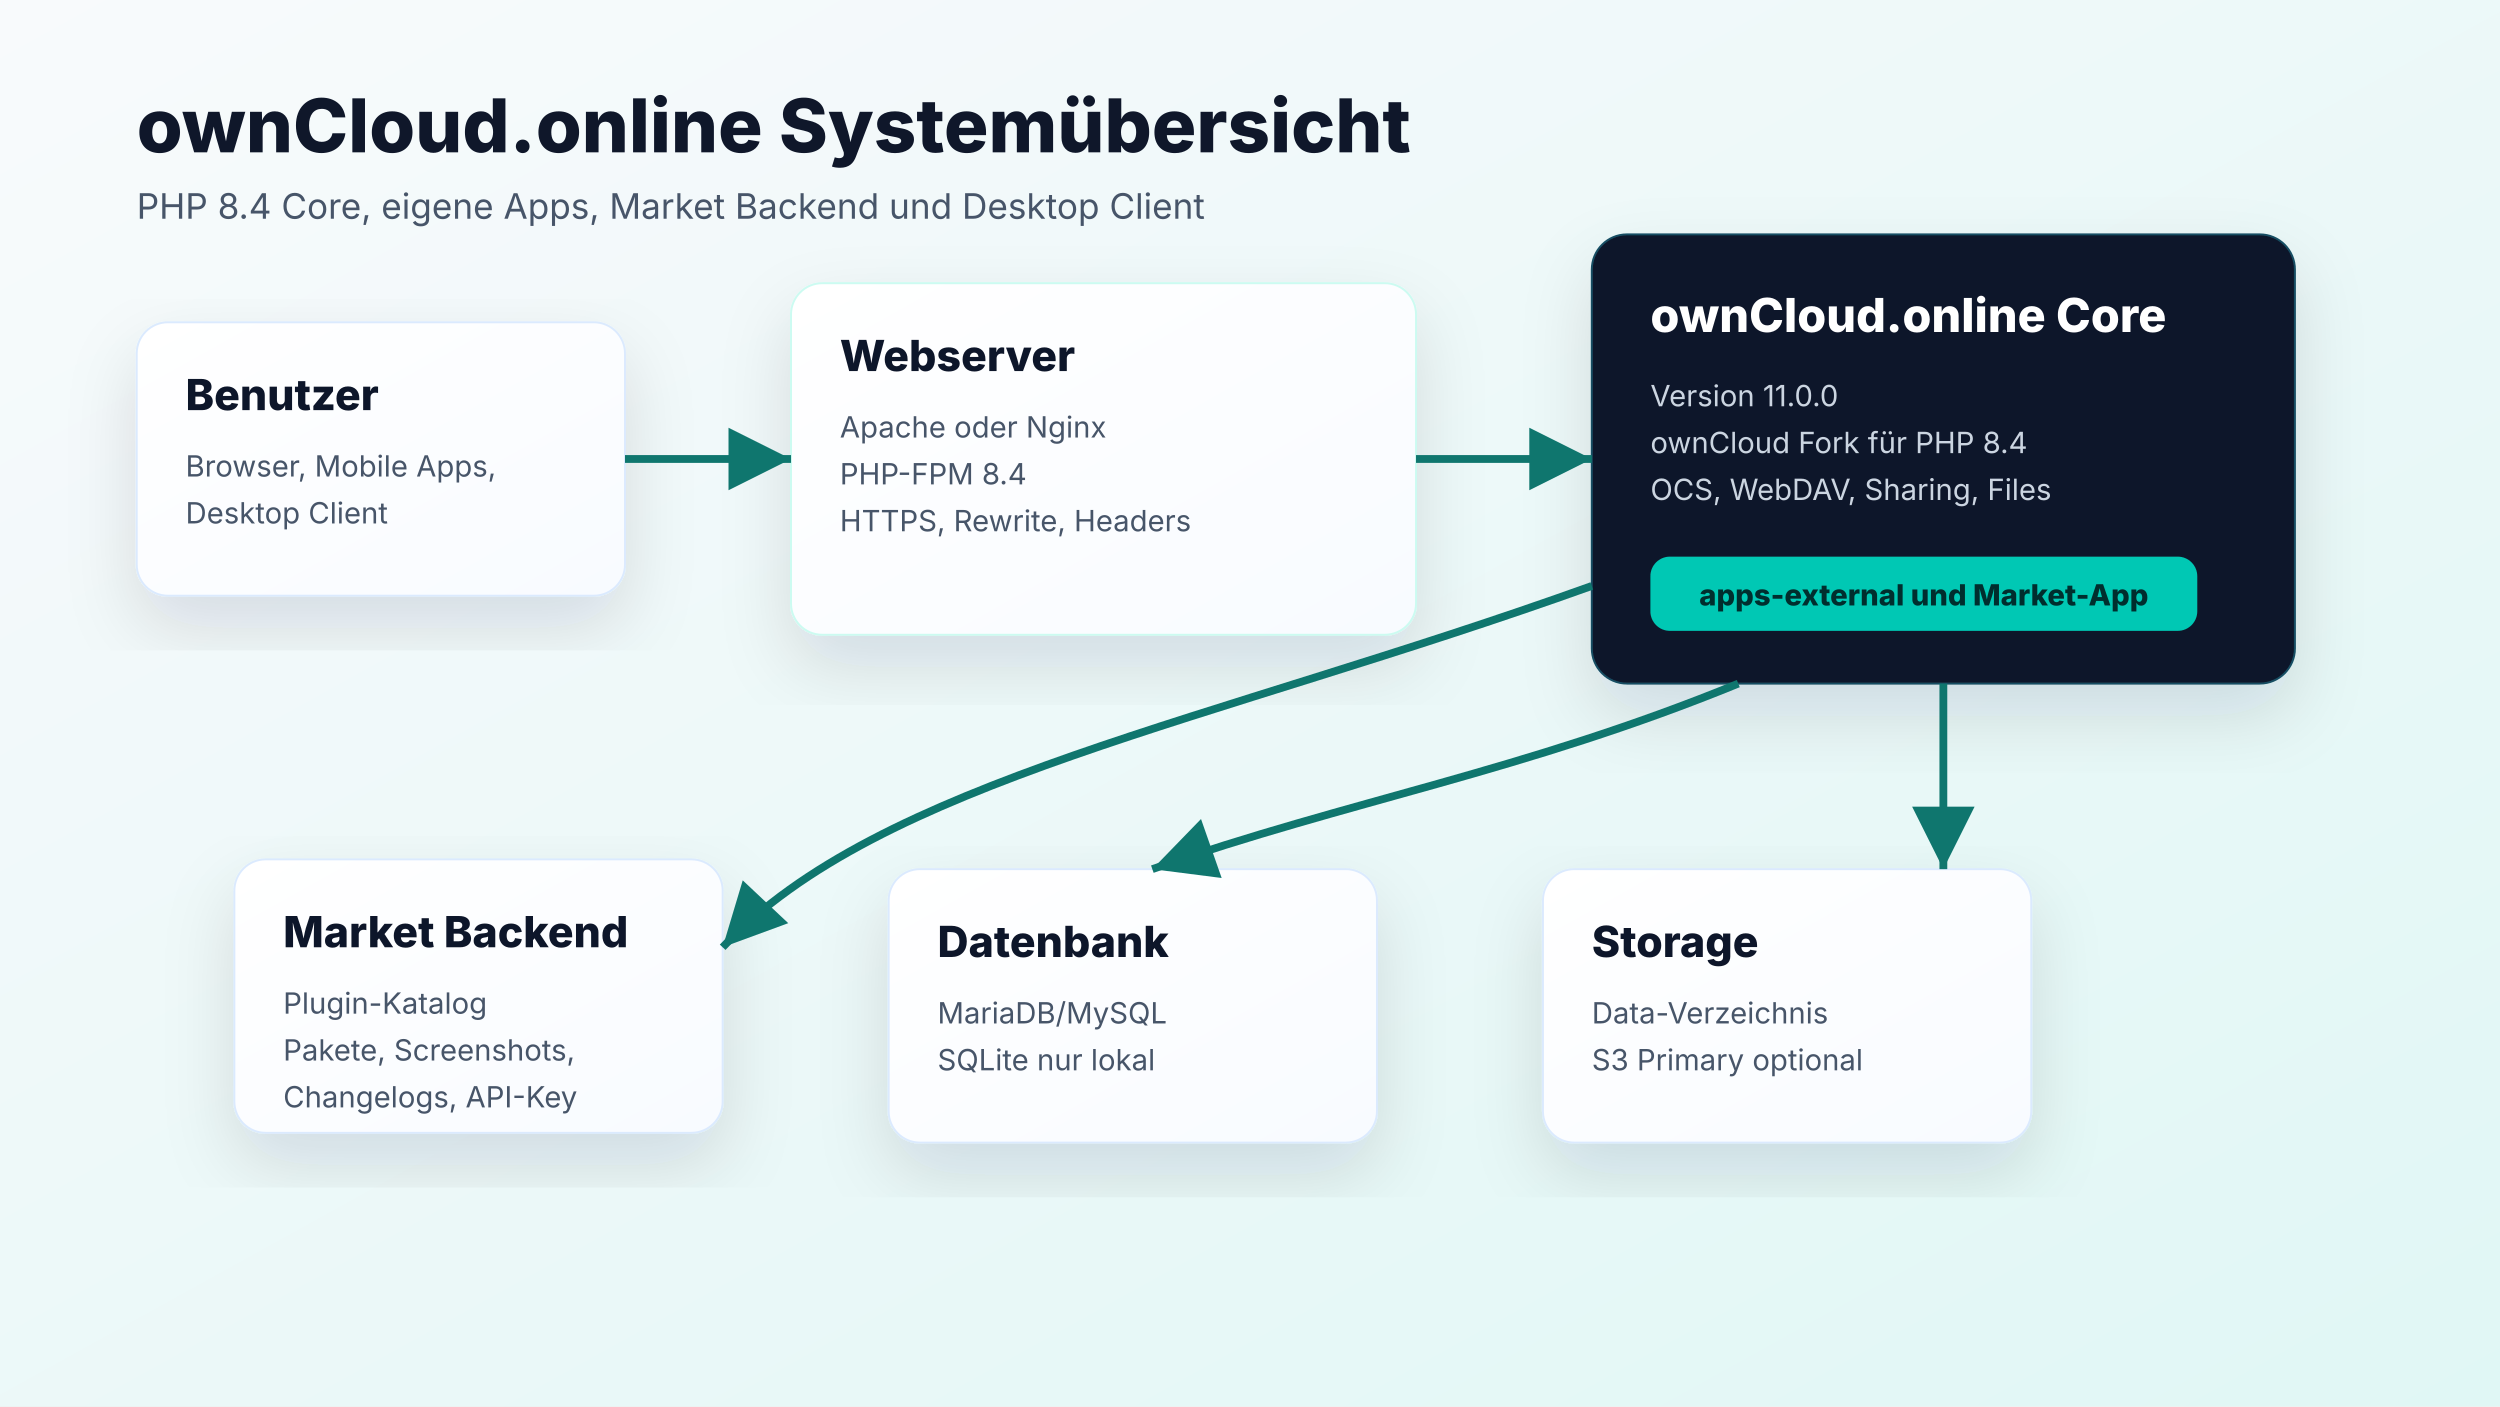
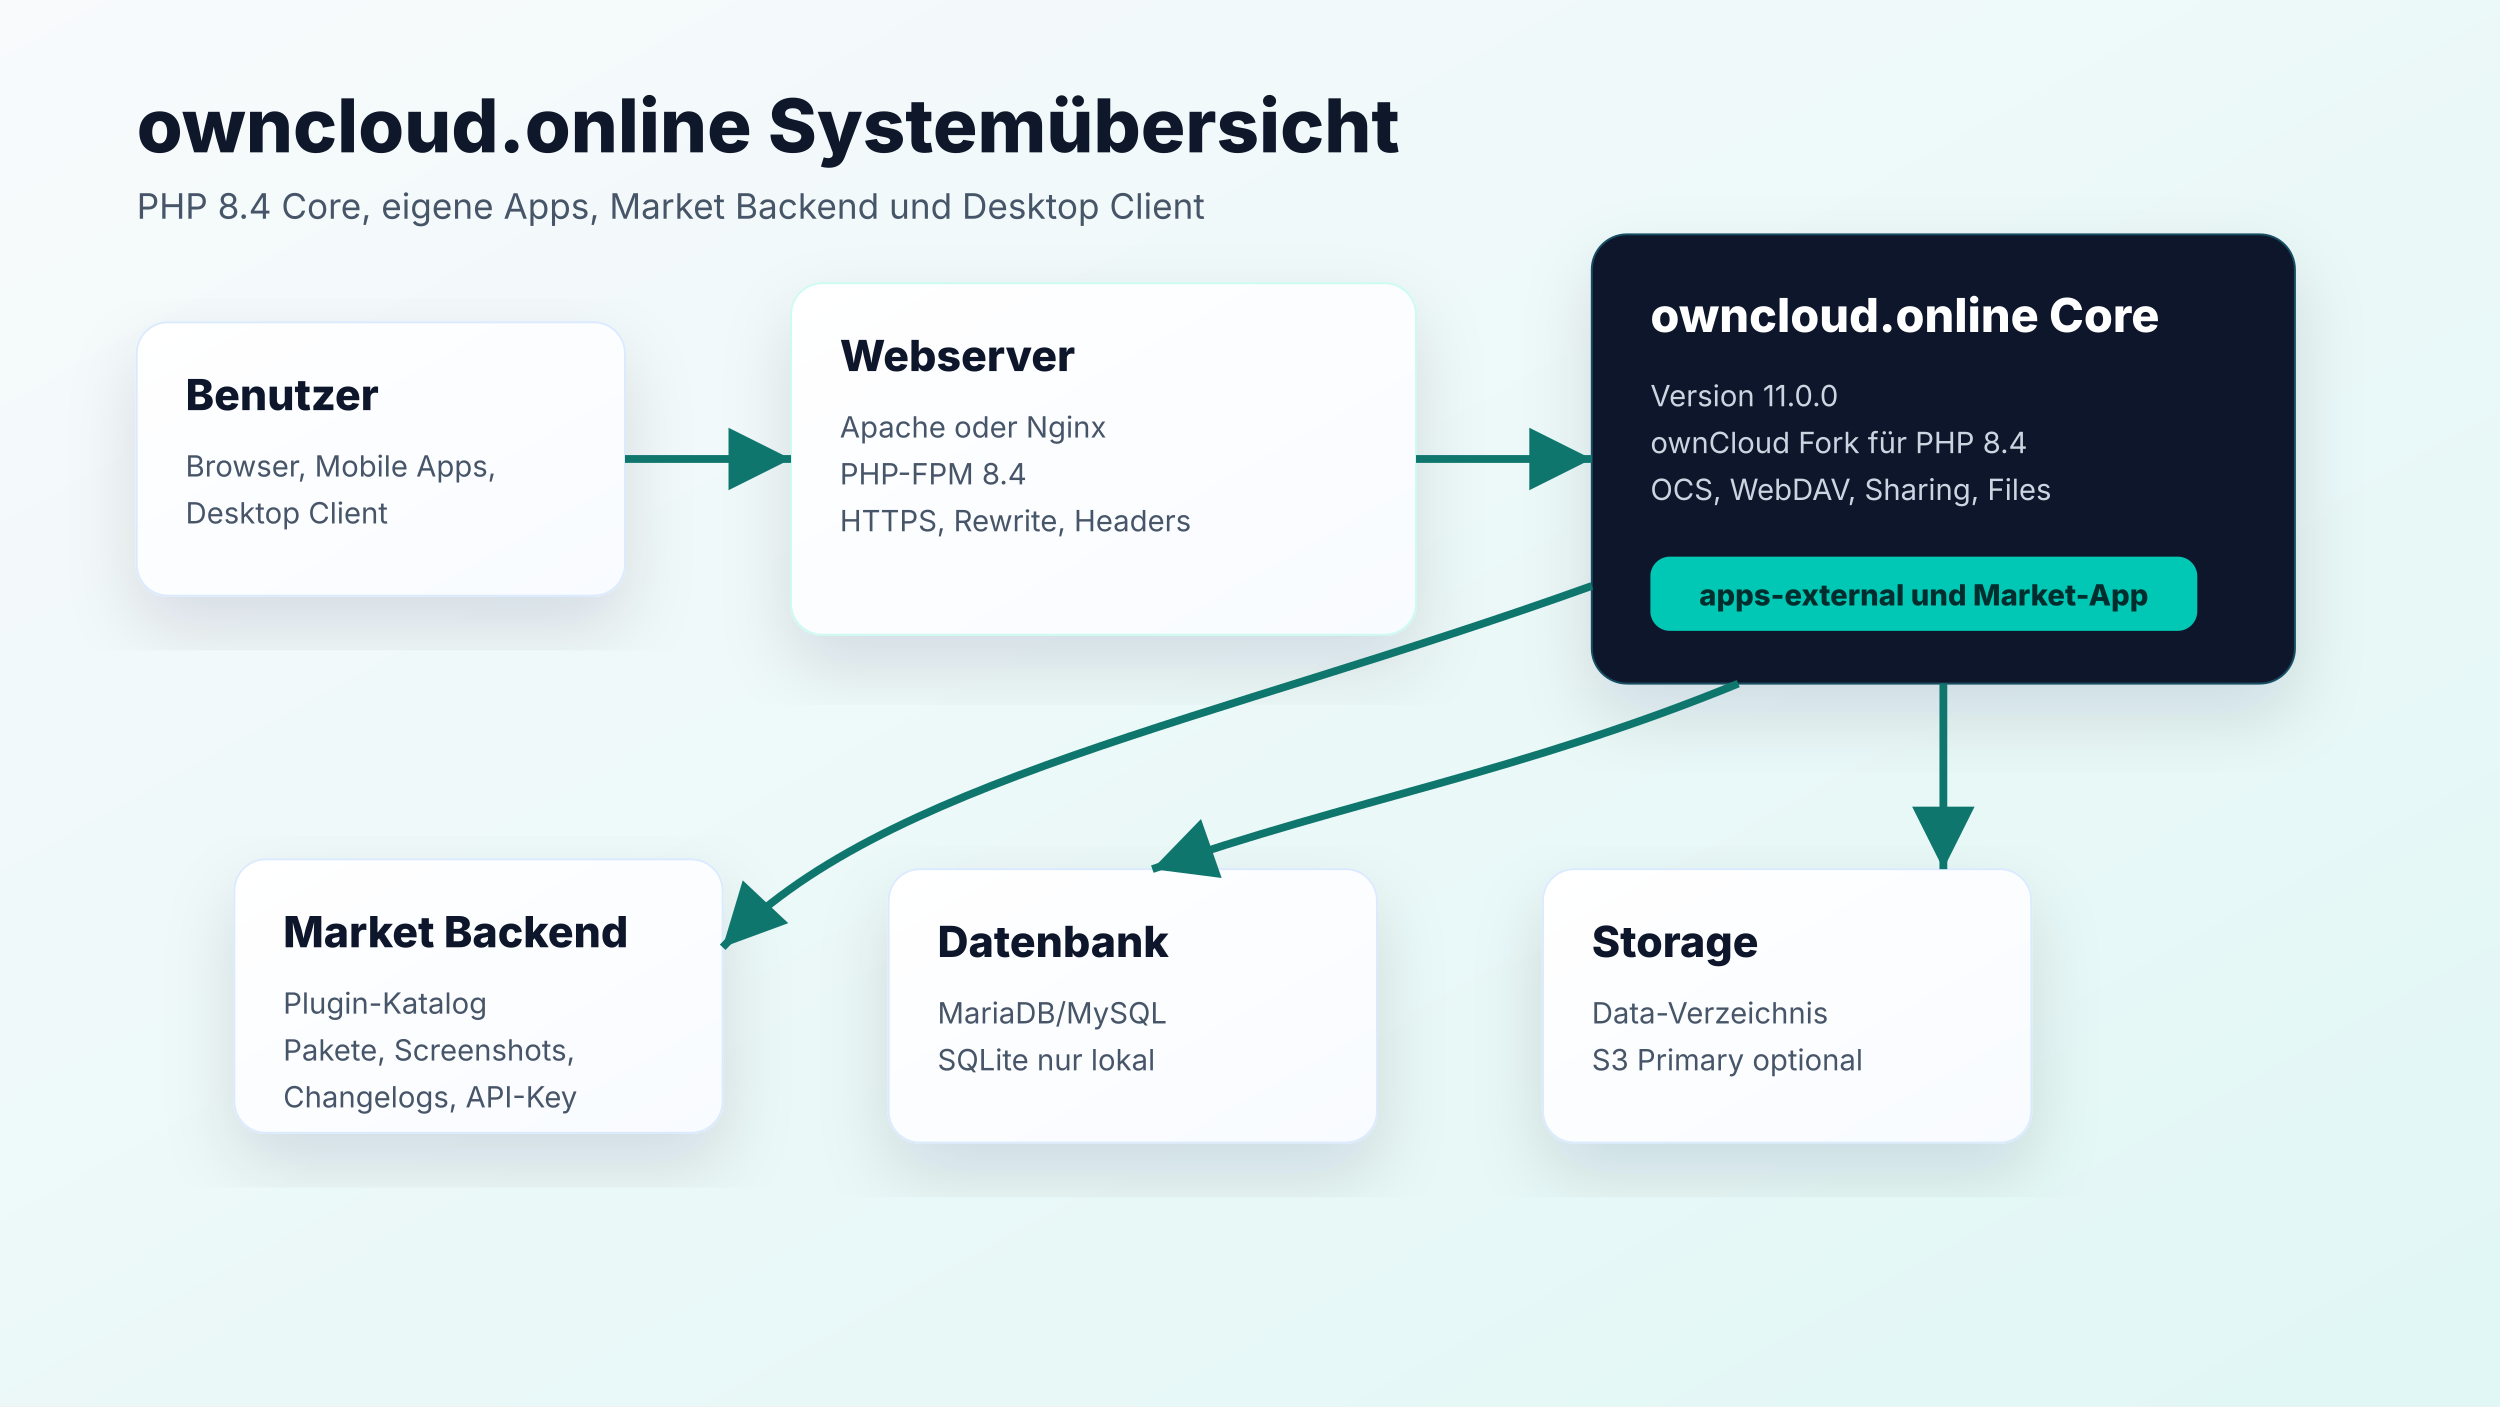
<svg xmlns="http://www.w3.org/2000/svg" width="1280" height="720" viewBox="0 0 1280 720" role="img" aria-labelledby="title desc">
  <defs>
    <linearGradient id="bg" x1="0" y1="0" x2="1" y2="1">
      <stop offset="0" stop-color="#f8fafc" />
      <stop offset="1" stop-color="#e0f7f5" />
    </linearGradient>
    <linearGradient id="card" x1="0" y1="0" x2="1" y2="1">
      <stop offset="0" stop-color="#ffffff" />
      <stop offset="1" stop-color="#f8fbff" />
    </linearGradient>
    <filter id="shadow" x="-20%" y="-20%" width="140%" height="140%">
      <feDropShadow dx="0" dy="16" stdDeviation="18" flood-color="#0f172a" flood-opacity="0.12" />
    </filter>
    <marker id="arrow" markerWidth="12" markerHeight="12" refX="10" refY="6" orient="auto">
      <path d="M2 2 L10 6 L2 10 Z" fill="#0f766e" />
    </marker>
  </defs>
  <rect width="1280" height="720" fill="url(#bg)" />
-   <text x="70" y="78" font-family="Inter, Arial, sans-serif" font-size="38" font-weight="800" fill="#0f172a">ownCloud.online Systemübersicht</text>
+   <text x="70" y="78" font-family="Inter, Arial, sans-serif" font-size="38" font-weight="800" fill="#0f172a">owncloud.online Systemübersicht</text>
  <text x="70" y="112" font-family="Inter, Arial, sans-serif" font-size="18" fill="#475569">PHP 8.4 Core, eigene Apps, Market Backend und Desktop Client</text>
  <g filter="url(#shadow)">
    <rect x="70" y="165" width="250" height="140" rx="16" fill="url(#card)" stroke="#dbeafe" />
    <text x="95" y="210" font-family="Inter, Arial, sans-serif" font-size="22" font-weight="800" fill="#0f172a">Benutzer</text>
    <text x="95" y="244" font-family="Inter, Arial, sans-serif" font-size="15" fill="#475569">Browser, Mobile Apps,</text>
    <text x="95" y="268" font-family="Inter, Arial, sans-serif" font-size="15" fill="#475569">Desktop Client</text>
  </g>
  <g filter="url(#shadow)">
    <rect x="405" y="145" width="320" height="180" rx="16" fill="url(#card)" stroke="#ccfbf1" />
    <text x="430" y="190" font-family="Inter, Arial, sans-serif" font-size="22" font-weight="800" fill="#0f172a">Webserver</text>
    <text x="430" y="224" font-family="Inter, Arial, sans-serif" font-size="15" fill="#475569">Apache oder Nginx</text>
    <text x="430" y="248" font-family="Inter, Arial, sans-serif" font-size="15" fill="#475569">PHP-FPM 8.4</text>
    <text x="430" y="272" font-family="Inter, Arial, sans-serif" font-size="15" fill="#475569">HTTPS, Rewrite, Headers</text>
  </g>
  <g filter="url(#shadow)">
    <rect x="815" y="120" width="360" height="230" rx="18" fill="#0f172a" stroke="#164e63" />
-     <text x="845" y="170" font-family="Inter, Arial, sans-serif" font-size="24" font-weight="800" fill="#ffffff">ownCloud.online Core</text>
+     <text x="845" y="170" font-family="Inter, Arial, sans-serif" font-size="24" font-weight="800" fill="#ffffff">owncloud.online Core</text>
    <text x="845" y="208" font-family="Inter, Arial, sans-serif" font-size="15" fill="#cbd5e1">Version 11.0.0</text>
    <text x="845" y="232" font-family="Inter, Arial, sans-serif" font-size="15" fill="#cbd5e1">ownCloud Fork für PHP 8.4</text>
    <text x="845" y="256" font-family="Inter, Arial, sans-serif" font-size="15" fill="#cbd5e1">OCS, WebDAV, Sharing, Files</text>
    <rect x="845" y="285" width="280" height="38" rx="10" fill="#00c8b4" />
    <text x="870" y="310" font-family="Inter, Arial, sans-serif" font-size="15" font-weight="800" fill="#042f2e">apps-external und Market-App</text>
  </g>
  <g filter="url(#shadow)">
    <rect x="120" y="440" width="250" height="140" rx="16" fill="url(#card)" stroke="#dbeafe" />
    <text x="145" y="485" font-family="Inter, Arial, sans-serif" font-size="22" font-weight="800" fill="#0f172a">Market Backend</text>
    <text x="145" y="519" font-family="Inter, Arial, sans-serif" font-size="15" fill="#475569">Plugin-Katalog</text>
    <text x="145" y="543" font-family="Inter, Arial, sans-serif" font-size="15" fill="#475569">Pakete, Screenshots,</text>
    <text x="145" y="567" font-family="Inter, Arial, sans-serif" font-size="15" fill="#475569">Changelogs, API-Key</text>
  </g>
  <g filter="url(#shadow)">
    <rect x="455" y="445" width="250" height="140" rx="16" fill="url(#card)" stroke="#dbeafe" />
    <text x="480" y="490" font-family="Inter, Arial, sans-serif" font-size="22" font-weight="800" fill="#0f172a">Datenbank</text>
    <text x="480" y="524" font-family="Inter, Arial, sans-serif" font-size="15" fill="#475569">MariaDB/MySQL</text>
    <text x="480" y="548" font-family="Inter, Arial, sans-serif" font-size="15" fill="#475569">SQLite nur lokal</text>
  </g>
  <g filter="url(#shadow)">
    <rect x="790" y="445" width="250" height="140" rx="16" fill="url(#card)" stroke="#dbeafe" />
    <text x="815" y="490" font-family="Inter, Arial, sans-serif" font-size="22" font-weight="800" fill="#0f172a">Storage</text>
    <text x="815" y="524" font-family="Inter, Arial, sans-serif" font-size="15" fill="#475569">Data-Verzeichnis</text>
    <text x="815" y="548" font-family="Inter, Arial, sans-serif" font-size="15" fill="#475569">S3 Primary optional</text>
  </g>
  <path d="M320 235 H405" stroke="#0f766e" stroke-width="4" fill="none" marker-end="url(#arrow)" />
  <path d="M725 235 H815" stroke="#0f766e" stroke-width="4" fill="none" marker-end="url(#arrow)" />
  <path d="M995 350 V445" stroke="#0f766e" stroke-width="4" fill="none" marker-end="url(#arrow)" />
  <path d="M890 350 C780 395 690 410 590 445" stroke="#0f766e" stroke-width="4" fill="none" marker-end="url(#arrow)" />
  <path d="M815 300 C620 370 450 400 370 485" stroke="#0f766e" stroke-width="4" fill="none" marker-end="url(#arrow)" />
</svg>
